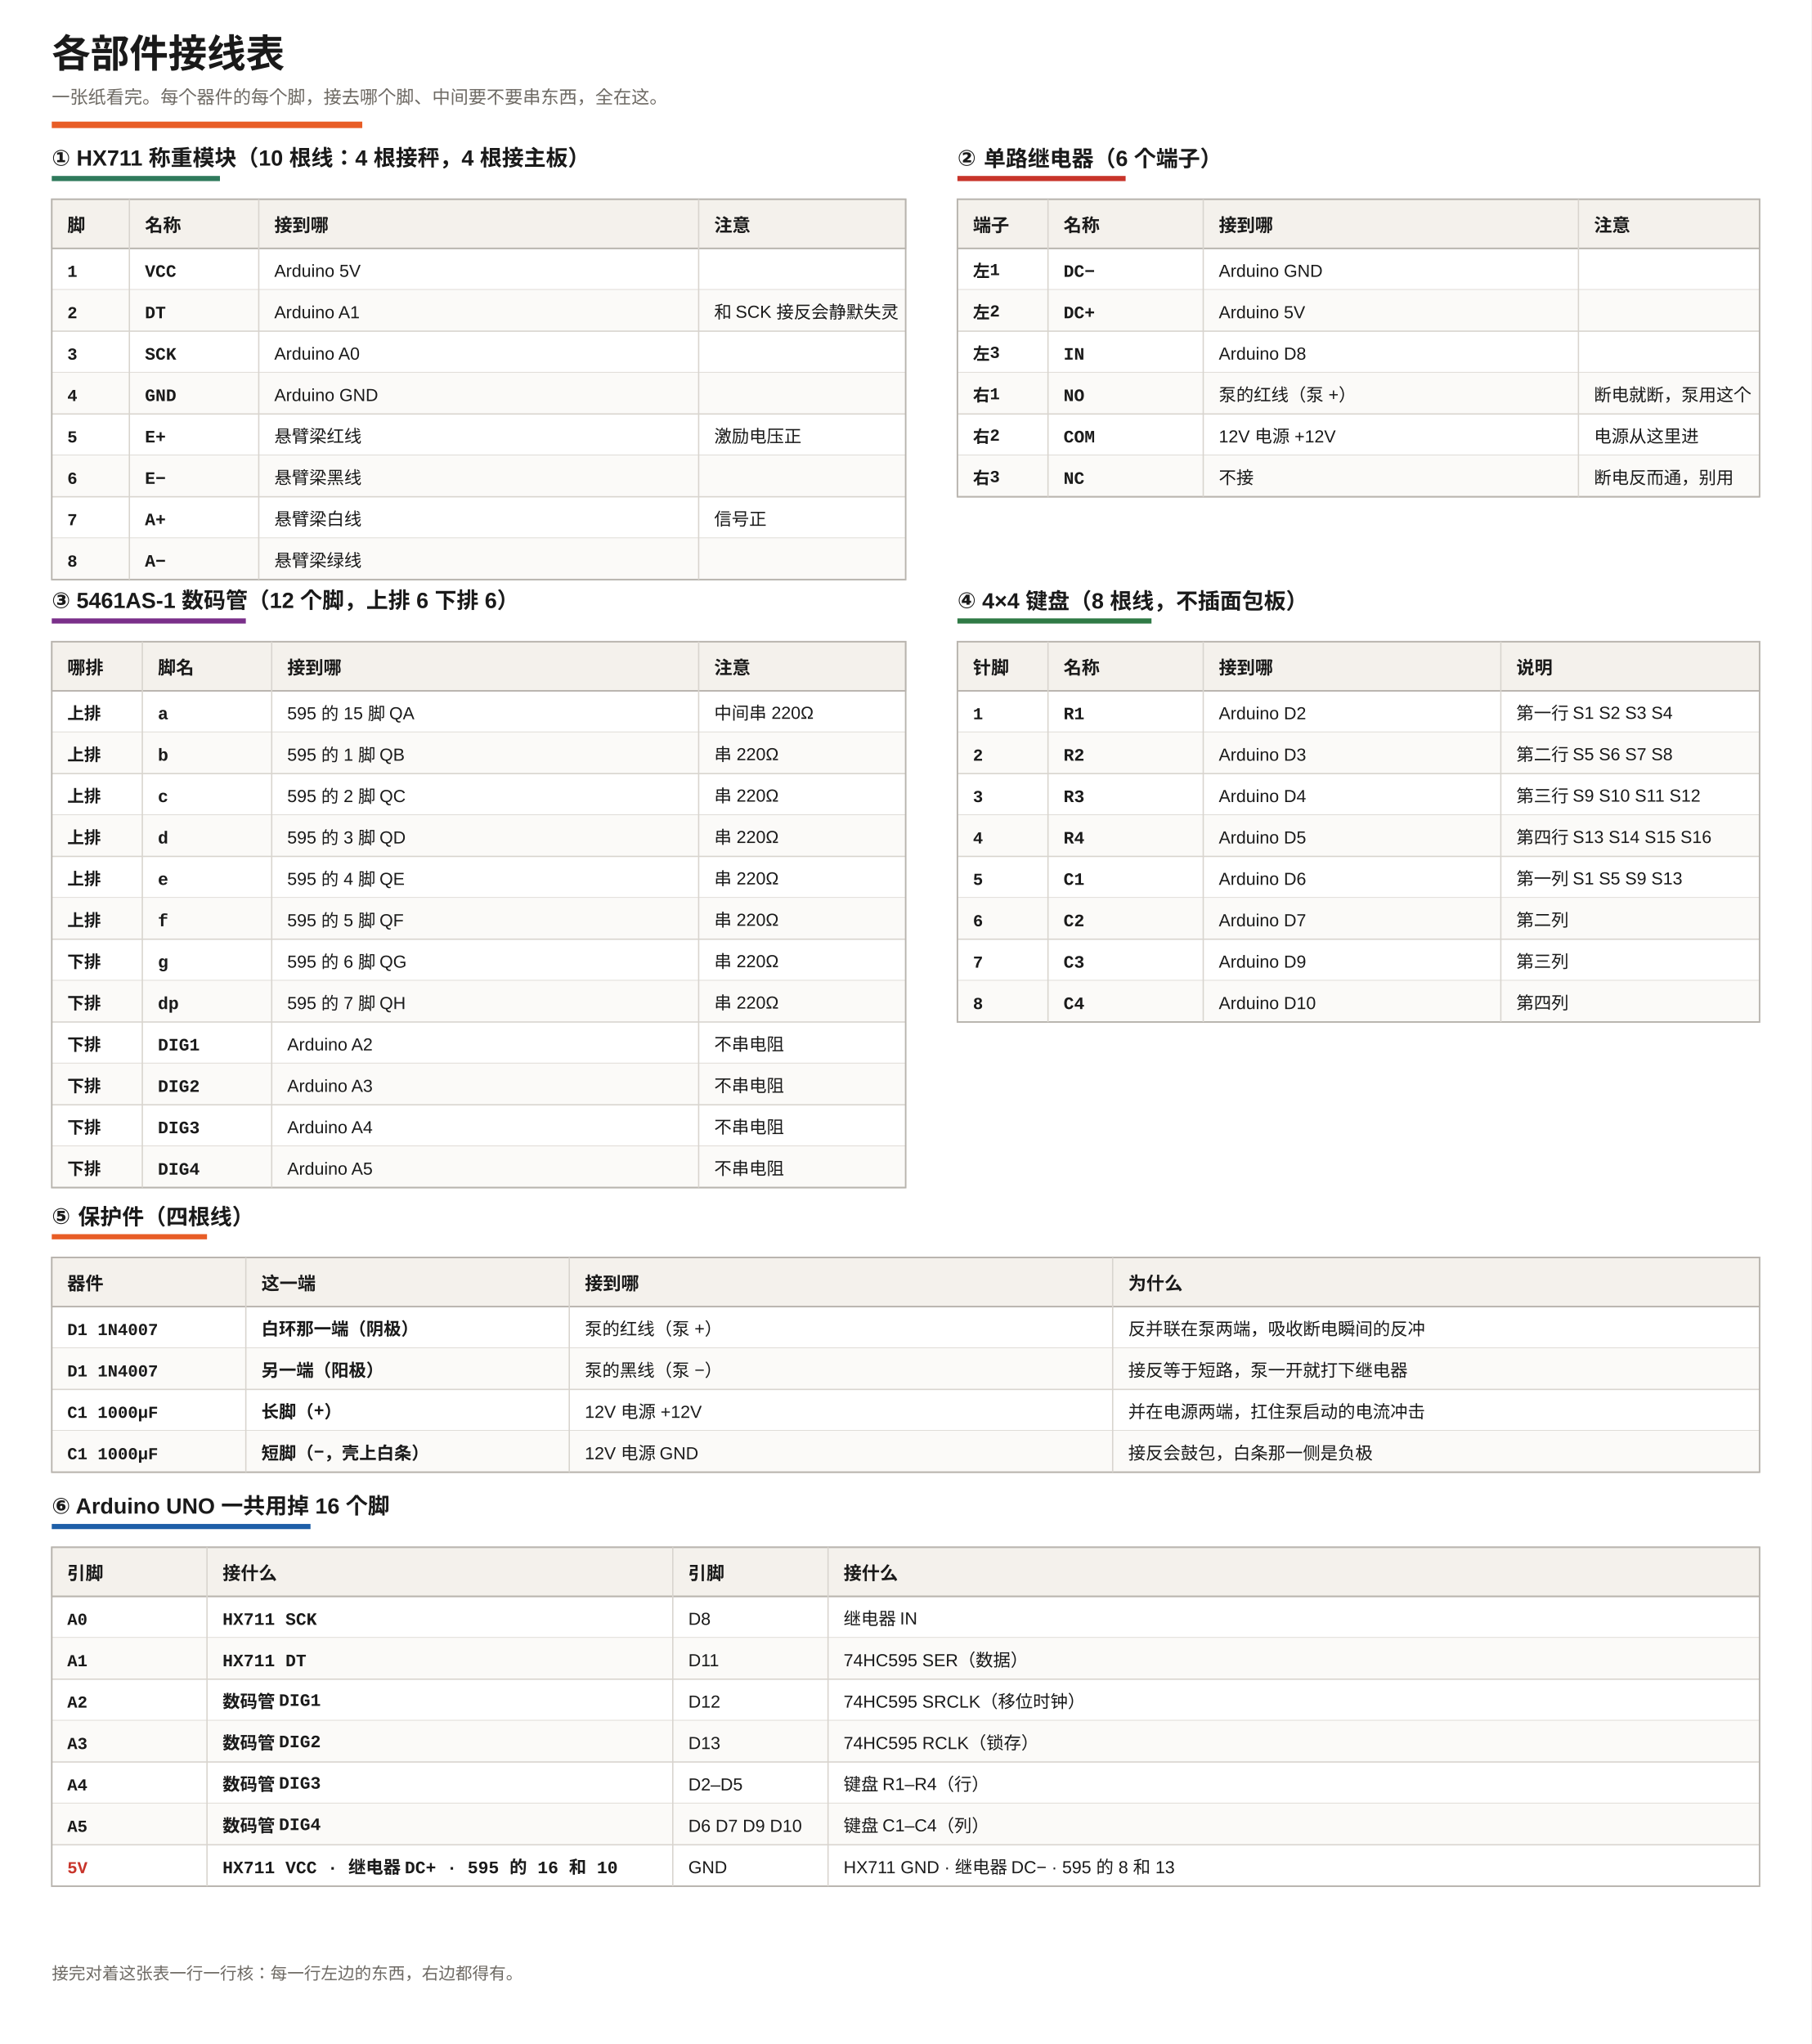
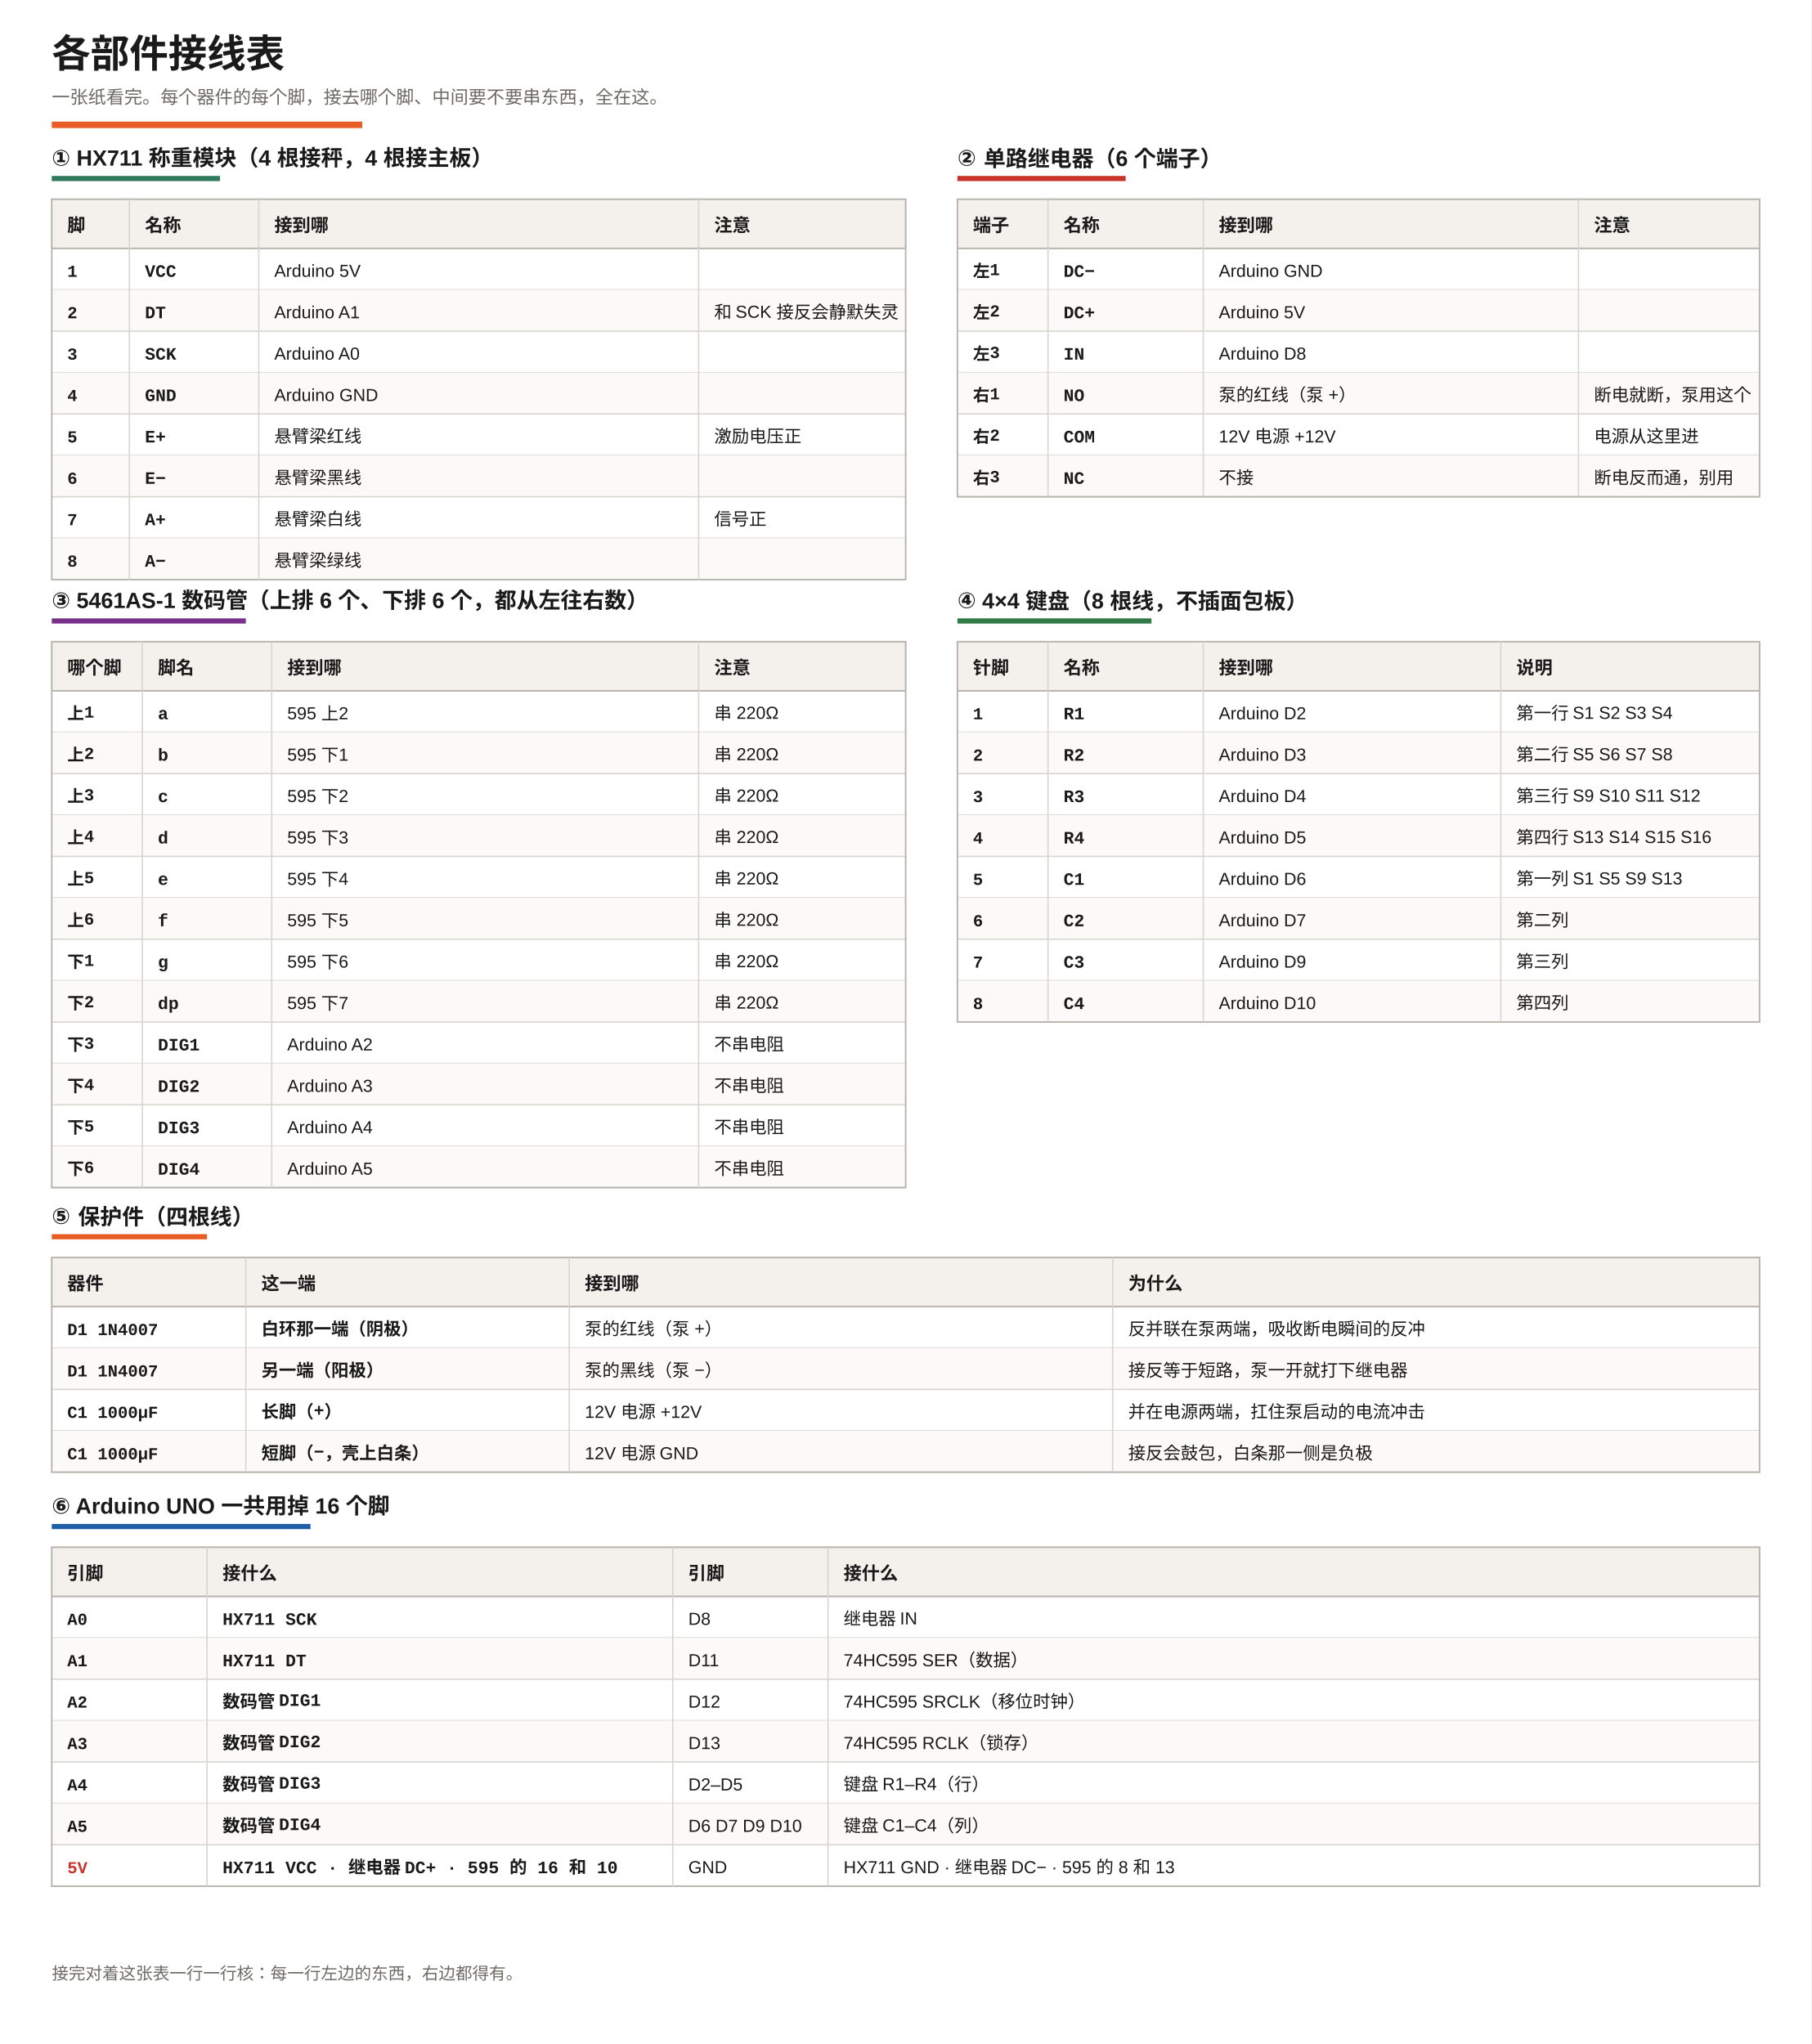
<svg xmlns="http://www.w3.org/2000/svg" width="1400" height="1580" viewBox="0 0 1400 1580">
  <rect width="1400" height="1580" fill="#ffffff" />
  <text x="40" y="52" fill="#1A1A1A" font-size="30" font-family="Segoe UI, Arial, sans-serif" text-anchor="start" font-weight="700">各部件接线表</text>
  <text x="40" y="80" fill="#6E6A64" font-size="14" font-family="Segoe UI, Arial, sans-serif" text-anchor="start">一张纸看完。每个器件的每个脚，接去哪个脚、中间要不要串东西，全在这。</text>
  <rect x="40" y="94" width="240" height="5" fill="#E85D26" />
-   <text x="40" y="128" fill="#1A1A1A" font-size="17" font-family="Segoe UI, Arial, sans-serif" text-anchor="start" font-weight="700">① HX711 称重模块（10 根线：4 根接秤，4 根接主板）</text>
+   <text x="40" y="128" fill="#1A1A1A" font-size="17" font-family="Segoe UI, Arial, sans-serif" text-anchor="start" font-weight="700">① HX711 称重模块（4 根接秤，4 根接主板）</text>
  <rect x="40" y="136" width="130" height="4" fill="#2F7A5C" />
  <rect x="40" y="154" width="660" height="38" fill="#F4F1EC" stroke="#D8D4CE" stroke-width="1" />
  <text x="52" y="179" fill="#1A1A1A" font-size="14" font-family="Segoe UI, Arial, sans-serif" text-anchor="start" font-weight="700">脚</text>
  <text x="112" y="179" fill="#1A1A1A" font-size="14" font-family="Segoe UI, Arial, sans-serif" text-anchor="start" font-weight="700">名称</text>
  <text x="212" y="179" fill="#1A1A1A" font-size="14" font-family="Segoe UI, Arial, sans-serif" text-anchor="start" font-weight="700">接到哪</text>
  <text x="552" y="179" fill="#1A1A1A" font-size="14" font-family="Segoe UI, Arial, sans-serif" text-anchor="start" font-weight="700">注意</text>
  <line x1="40" y1="192" x2="700" y2="192" stroke="#B8B4AE" stroke-width="1.2" />
  <text x="52" y="214" fill="#1A1A1A" font-size="13" font-family="Consolas, Courier New, monospace" text-anchor="start" font-weight="700">1</text>
  <text x="112" y="214" fill="#1A1A1A" font-size="13.5" font-family="Consolas, Courier New, monospace" text-anchor="start" font-weight="700">VCC</text>
  <text x="212" y="214" fill="#1A1A1A" font-size="13.5" font-family="Segoe UI, Arial, sans-serif" text-anchor="start">Arduino 5V</text>
  <text x="552" y="214" fill="#1A1A1A" font-size="13.5" font-family="Segoe UI, Arial, sans-serif" text-anchor="start" />
  <line x1="40" y1="224" x2="700" y2="224" stroke="#D8D4CE" stroke-width="1" />
  <rect x="40" y="224" width="660" height="32" fill="#FBFAF8" />
  <text x="52" y="246" fill="#1A1A1A" font-size="13" font-family="Consolas, Courier New, monospace" text-anchor="start" font-weight="700">2</text>
  <text x="112" y="246" fill="#1A1A1A" font-size="13.5" font-family="Consolas, Courier New, monospace" text-anchor="start" font-weight="700">DT</text>
  <text x="212" y="246" fill="#1A1A1A" font-size="13.5" font-family="Segoe UI, Arial, sans-serif" text-anchor="start">Arduino A1</text>
  <text x="552" y="246" fill="#1A1A1A" font-size="13.5" font-family="Segoe UI, Arial, sans-serif" text-anchor="start">和 SCK 接反会静默失灵</text>
  <line x1="40" y1="256" x2="700" y2="256" stroke="#D8D4CE" stroke-width="1" />
  <text x="52" y="278" fill="#1A1A1A" font-size="13" font-family="Consolas, Courier New, monospace" text-anchor="start" font-weight="700">3</text>
  <text x="112" y="278" fill="#1A1A1A" font-size="13.5" font-family="Consolas, Courier New, monospace" text-anchor="start" font-weight="700">SCK</text>
  <text x="212" y="278" fill="#1A1A1A" font-size="13.5" font-family="Segoe UI, Arial, sans-serif" text-anchor="start">Arduino A0</text>
  <text x="552" y="278" fill="#1A1A1A" font-size="13.5" font-family="Segoe UI, Arial, sans-serif" text-anchor="start" />
  <line x1="40" y1="288" x2="700" y2="288" stroke="#D8D4CE" stroke-width="1" />
  <rect x="40" y="288" width="660" height="32" fill="#FBFAF8" />
  <text x="52" y="310" fill="#1A1A1A" font-size="13" font-family="Consolas, Courier New, monospace" text-anchor="start" font-weight="700">4</text>
  <text x="112" y="310" fill="#1A1A1A" font-size="13.5" font-family="Consolas, Courier New, monospace" text-anchor="start" font-weight="700">GND</text>
  <text x="212" y="310" fill="#1A1A1A" font-size="13.5" font-family="Segoe UI, Arial, sans-serif" text-anchor="start">Arduino GND</text>
  <text x="552" y="310" fill="#1A1A1A" font-size="13.5" font-family="Segoe UI, Arial, sans-serif" text-anchor="start" />
  <line x1="40" y1="320" x2="700" y2="320" stroke="#D8D4CE" stroke-width="1" />
  <text x="52" y="342" fill="#1A1A1A" font-size="13" font-family="Consolas, Courier New, monospace" text-anchor="start" font-weight="700">5</text>
  <text x="112" y="342" fill="#1A1A1A" font-size="13.5" font-family="Consolas, Courier New, monospace" text-anchor="start" font-weight="700">E+</text>
  <text x="212" y="342" fill="#1A1A1A" font-size="13.5" font-family="Segoe UI, Arial, sans-serif" text-anchor="start">悬臂梁红线</text>
  <text x="552" y="342" fill="#1A1A1A" font-size="13.5" font-family="Segoe UI, Arial, sans-serif" text-anchor="start">激励电压正</text>
  <line x1="40" y1="352" x2="700" y2="352" stroke="#D8D4CE" stroke-width="1" />
  <rect x="40" y="352" width="660" height="32" fill="#FBFAF8" />
  <text x="52" y="374" fill="#1A1A1A" font-size="13" font-family="Consolas, Courier New, monospace" text-anchor="start" font-weight="700">6</text>
  <text x="112" y="374" fill="#1A1A1A" font-size="13.5" font-family="Consolas, Courier New, monospace" text-anchor="start" font-weight="700">E−</text>
  <text x="212" y="374" fill="#1A1A1A" font-size="13.5" font-family="Segoe UI, Arial, sans-serif" text-anchor="start">悬臂梁黑线</text>
  <text x="552" y="374" fill="#1A1A1A" font-size="13.5" font-family="Segoe UI, Arial, sans-serif" text-anchor="start" />
  <line x1="40" y1="384" x2="700" y2="384" stroke="#D8D4CE" stroke-width="1" />
  <text x="52" y="406" fill="#1A1A1A" font-size="13" font-family="Consolas, Courier New, monospace" text-anchor="start" font-weight="700">7</text>
  <text x="112" y="406" fill="#1A1A1A" font-size="13.5" font-family="Consolas, Courier New, monospace" text-anchor="start" font-weight="700">A+</text>
  <text x="212" y="406" fill="#1A1A1A" font-size="13.5" font-family="Segoe UI, Arial, sans-serif" text-anchor="start">悬臂梁白线</text>
  <text x="552" y="406" fill="#1A1A1A" font-size="13.5" font-family="Segoe UI, Arial, sans-serif" text-anchor="start">信号正</text>
  <line x1="40" y1="416" x2="700" y2="416" stroke="#D8D4CE" stroke-width="1" />
  <rect x="40" y="416" width="660" height="32" fill="#FBFAF8" />
  <text x="52" y="438" fill="#1A1A1A" font-size="13" font-family="Consolas, Courier New, monospace" text-anchor="start" font-weight="700">8</text>
  <text x="112" y="438" fill="#1A1A1A" font-size="13.5" font-family="Consolas, Courier New, monospace" text-anchor="start" font-weight="700">A−</text>
  <text x="212" y="438" fill="#1A1A1A" font-size="13.5" font-family="Segoe UI, Arial, sans-serif" text-anchor="start">悬臂梁绿线</text>
  <text x="552" y="438" fill="#1A1A1A" font-size="13.5" font-family="Segoe UI, Arial, sans-serif" text-anchor="start" />
  <line x1="40" y1="448" x2="700" y2="448" stroke="#D8D4CE" stroke-width="1" />
  <rect x="40" y="154" width="660" height="294" fill="none" stroke="#B8B4AE" stroke-width="1.2" />
  <line x1="100" y1="154" x2="100" y2="448" stroke="#D8D4CE" stroke-width="1" />
  <line x1="200" y1="154" x2="200" y2="448" stroke="#D8D4CE" stroke-width="1" />
  <line x1="540" y1="154" x2="540" y2="448" stroke="#D8D4CE" stroke-width="1" />
  <text x="740" y="128" fill="#1A1A1A" font-size="17" font-family="Segoe UI, Arial, sans-serif" text-anchor="start" font-weight="700">② 单路继电器（6 个端子）</text>
  <rect x="740" y="136" width="130" height="4" fill="#C8342A" />
  <rect x="740" y="154" width="620" height="38" fill="#F4F1EC" stroke="#D8D4CE" stroke-width="1" />
  <text x="752" y="179" fill="#1A1A1A" font-size="14" font-family="Segoe UI, Arial, sans-serif" text-anchor="start" font-weight="700">端子</text>
  <text x="822" y="179" fill="#1A1A1A" font-size="14" font-family="Segoe UI, Arial, sans-serif" text-anchor="start" font-weight="700">名称</text>
  <text x="942" y="179" fill="#1A1A1A" font-size="14" font-family="Segoe UI, Arial, sans-serif" text-anchor="start" font-weight="700">接到哪</text>
  <text x="1232" y="179" fill="#1A1A1A" font-size="14" font-family="Segoe UI, Arial, sans-serif" text-anchor="start" font-weight="700">注意</text>
  <line x1="740" y1="192" x2="1360" y2="192" stroke="#B8B4AE" stroke-width="1.2" />
  <text x="752" y="214" fill="#1A1A1A" font-size="13" font-family="Consolas, Courier New, monospace" text-anchor="start" font-weight="700">左1</text>
  <text x="822" y="214" fill="#1A1A1A" font-size="13.5" font-family="Consolas, Courier New, monospace" text-anchor="start" font-weight="700">DC−</text>
  <text x="942" y="214" fill="#1A1A1A" font-size="13.5" font-family="Segoe UI, Arial, sans-serif" text-anchor="start">Arduino GND</text>
  <text x="1232" y="214" fill="#1A1A1A" font-size="13.5" font-family="Segoe UI, Arial, sans-serif" text-anchor="start" />
  <line x1="740" y1="224" x2="1360" y2="224" stroke="#D8D4CE" stroke-width="1" />
  <rect x="740" y="224" width="620" height="32" fill="#FBFAF8" />
  <text x="752" y="246" fill="#1A1A1A" font-size="13" font-family="Consolas, Courier New, monospace" text-anchor="start" font-weight="700">左2</text>
  <text x="822" y="246" fill="#1A1A1A" font-size="13.5" font-family="Consolas, Courier New, monospace" text-anchor="start" font-weight="700">DC+</text>
  <text x="942" y="246" fill="#1A1A1A" font-size="13.5" font-family="Segoe UI, Arial, sans-serif" text-anchor="start">Arduino 5V</text>
  <text x="1232" y="246" fill="#1A1A1A" font-size="13.5" font-family="Segoe UI, Arial, sans-serif" text-anchor="start" />
  <line x1="740" y1="256" x2="1360" y2="256" stroke="#D8D4CE" stroke-width="1" />
  <text x="752" y="278" fill="#1A1A1A" font-size="13" font-family="Consolas, Courier New, monospace" text-anchor="start" font-weight="700">左3</text>
  <text x="822" y="278" fill="#1A1A1A" font-size="13.5" font-family="Consolas, Courier New, monospace" text-anchor="start" font-weight="700">IN</text>
  <text x="942" y="278" fill="#1A1A1A" font-size="13.5" font-family="Segoe UI, Arial, sans-serif" text-anchor="start">Arduino D8</text>
  <text x="1232" y="278" fill="#1A1A1A" font-size="13.5" font-family="Segoe UI, Arial, sans-serif" text-anchor="start" />
  <line x1="740" y1="288" x2="1360" y2="288" stroke="#D8D4CE" stroke-width="1" />
  <rect x="740" y="288" width="620" height="32" fill="#FBFAF8" />
  <text x="752" y="310" fill="#1A1A1A" font-size="13" font-family="Consolas, Courier New, monospace" text-anchor="start" font-weight="700">右1</text>
  <text x="822" y="310" fill="#1A1A1A" font-size="13.5" font-family="Consolas, Courier New, monospace" text-anchor="start" font-weight="700">NO</text>
  <text x="942" y="310" fill="#1A1A1A" font-size="13.5" font-family="Segoe UI, Arial, sans-serif" text-anchor="start">泵的红线（泵 +）</text>
  <text x="1232" y="310" fill="#1A1A1A" font-size="13.5" font-family="Segoe UI, Arial, sans-serif" text-anchor="start">断电就断，泵用这个</text>
  <line x1="740" y1="320" x2="1360" y2="320" stroke="#D8D4CE" stroke-width="1" />
  <text x="752" y="342" fill="#1A1A1A" font-size="13" font-family="Consolas, Courier New, monospace" text-anchor="start" font-weight="700">右2</text>
  <text x="822" y="342" fill="#1A1A1A" font-size="13.5" font-family="Consolas, Courier New, monospace" text-anchor="start" font-weight="700">COM</text>
  <text x="942" y="342" fill="#1A1A1A" font-size="13.5" font-family="Segoe UI, Arial, sans-serif" text-anchor="start">12V 电源 +12V</text>
  <text x="1232" y="342" fill="#1A1A1A" font-size="13.5" font-family="Segoe UI, Arial, sans-serif" text-anchor="start">电源从这里进</text>
  <line x1="740" y1="352" x2="1360" y2="352" stroke="#D8D4CE" stroke-width="1" />
  <rect x="740" y="352" width="620" height="32" fill="#FBFAF8" />
  <text x="752" y="374" fill="#1A1A1A" font-size="13" font-family="Consolas, Courier New, monospace" text-anchor="start" font-weight="700">右3</text>
  <text x="822" y="374" fill="#1A1A1A" font-size="13.5" font-family="Consolas, Courier New, monospace" text-anchor="start" font-weight="700">NC</text>
  <text x="942" y="374" fill="#1A1A1A" font-size="13.5" font-family="Segoe UI, Arial, sans-serif" text-anchor="start">不接</text>
  <text x="1232" y="374" fill="#1A1A1A" font-size="13.5" font-family="Segoe UI, Arial, sans-serif" text-anchor="start">断电反而通，别用</text>
  <line x1="740" y1="384" x2="1360" y2="384" stroke="#D8D4CE" stroke-width="1" />
  <rect x="740" y="154" width="620" height="230" fill="none" stroke="#B8B4AE" stroke-width="1.2" />
  <line x1="810" y1="154" x2="810" y2="384" stroke="#D8D4CE" stroke-width="1" />
  <line x1="930" y1="154" x2="930" y2="384" stroke="#D8D4CE" stroke-width="1" />
  <line x1="1220" y1="154" x2="1220" y2="384" stroke="#D8D4CE" stroke-width="1" />
-   <text x="40" y="470" fill="#1A1A1A" font-size="17" font-family="Segoe UI, Arial, sans-serif" text-anchor="start" font-weight="700">③ 5461AS-1 数码管（12 个脚，上排 6 下排 6）</text>
+   <text x="40" y="470" fill="#1A1A1A" font-size="17" font-family="Segoe UI, Arial, sans-serif" text-anchor="start" font-weight="700">③ 5461AS-1 数码管（上排 6 个、下排 6 个，都从左往右数）</text>
  <rect x="40" y="478" width="150" height="4" fill="#7A2F8A" />
  <rect x="40" y="496" width="660" height="38" fill="#F4F1EC" stroke="#D8D4CE" stroke-width="1" />
-   <text x="52" y="521" fill="#1A1A1A" font-size="14" font-family="Segoe UI, Arial, sans-serif" text-anchor="start" font-weight="700">哪排</text>
+   <text x="52" y="521" fill="#1A1A1A" font-size="14" font-family="Segoe UI, Arial, sans-serif" text-anchor="start" font-weight="700">哪个脚</text>
  <text x="122" y="521" fill="#1A1A1A" font-size="14" font-family="Segoe UI, Arial, sans-serif" text-anchor="start" font-weight="700">脚名</text>
  <text x="222" y="521" fill="#1A1A1A" font-size="14" font-family="Segoe UI, Arial, sans-serif" text-anchor="start" font-weight="700">接到哪</text>
  <text x="552" y="521" fill="#1A1A1A" font-size="14" font-family="Segoe UI, Arial, sans-serif" text-anchor="start" font-weight="700">注意</text>
  <line x1="40" y1="534" x2="700" y2="534" stroke="#B8B4AE" stroke-width="1.2" />
-   <text x="52" y="556" fill="#1A1A1A" font-size="13" font-family="Consolas, Courier New, monospace" text-anchor="start" font-weight="700">上排</text>
+   <text x="52" y="556" fill="#1A1A1A" font-size="13" font-family="Consolas, Courier New, monospace" text-anchor="start" font-weight="700">上1</text>
  <text x="122" y="556" fill="#1A1A1A" font-size="13.5" font-family="Consolas, Courier New, monospace" text-anchor="start" font-weight="700">a</text>
-   <text x="222" y="556" fill="#1A1A1A" font-size="13.5" font-family="Segoe UI, Arial, sans-serif" text-anchor="start">595 的 15 脚 QA</text>
-   <text x="552" y="556" fill="#1A1A1A" font-size="13.5" font-family="Segoe UI, Arial, sans-serif" text-anchor="start">中间串 220Ω</text>
+   <text x="222" y="556" fill="#1A1A1A" font-size="13.5" font-family="Segoe UI, Arial, sans-serif" text-anchor="start">595 上2</text>
+   <text x="552" y="556" fill="#1A1A1A" font-size="13.5" font-family="Segoe UI, Arial, sans-serif" text-anchor="start">串 220Ω</text>
  <line x1="40" y1="566" x2="700" y2="566" stroke="#D8D4CE" stroke-width="1" />
  <rect x="40" y="566" width="660" height="32" fill="#FBFAF8" />
-   <text x="52" y="588" fill="#1A1A1A" font-size="13" font-family="Consolas, Courier New, monospace" text-anchor="start" font-weight="700">上排</text>
+   <text x="52" y="588" fill="#1A1A1A" font-size="13" font-family="Consolas, Courier New, monospace" text-anchor="start" font-weight="700">上2</text>
  <text x="122" y="588" fill="#1A1A1A" font-size="13.5" font-family="Consolas, Courier New, monospace" text-anchor="start" font-weight="700">b</text>
-   <text x="222" y="588" fill="#1A1A1A" font-size="13.5" font-family="Segoe UI, Arial, sans-serif" text-anchor="start">595 的 1 脚 QB</text>
+   <text x="222" y="588" fill="#1A1A1A" font-size="13.5" font-family="Segoe UI, Arial, sans-serif" text-anchor="start">595 下1</text>
  <text x="552" y="588" fill="#1A1A1A" font-size="13.5" font-family="Segoe UI, Arial, sans-serif" text-anchor="start">串 220Ω</text>
  <line x1="40" y1="598" x2="700" y2="598" stroke="#D8D4CE" stroke-width="1" />
-   <text x="52" y="620" fill="#1A1A1A" font-size="13" font-family="Consolas, Courier New, monospace" text-anchor="start" font-weight="700">上排</text>
+   <text x="52" y="620" fill="#1A1A1A" font-size="13" font-family="Consolas, Courier New, monospace" text-anchor="start" font-weight="700">上3</text>
  <text x="122" y="620" fill="#1A1A1A" font-size="13.5" font-family="Consolas, Courier New, monospace" text-anchor="start" font-weight="700">c</text>
-   <text x="222" y="620" fill="#1A1A1A" font-size="13.5" font-family="Segoe UI, Arial, sans-serif" text-anchor="start">595 的 2 脚 QC</text>
+   <text x="222" y="620" fill="#1A1A1A" font-size="13.5" font-family="Segoe UI, Arial, sans-serif" text-anchor="start">595 下2</text>
  <text x="552" y="620" fill="#1A1A1A" font-size="13.5" font-family="Segoe UI, Arial, sans-serif" text-anchor="start">串 220Ω</text>
  <line x1="40" y1="630" x2="700" y2="630" stroke="#D8D4CE" stroke-width="1" />
  <rect x="40" y="630" width="660" height="32" fill="#FBFAF8" />
-   <text x="52" y="652" fill="#1A1A1A" font-size="13" font-family="Consolas, Courier New, monospace" text-anchor="start" font-weight="700">上排</text>
+   <text x="52" y="652" fill="#1A1A1A" font-size="13" font-family="Consolas, Courier New, monospace" text-anchor="start" font-weight="700">上4</text>
  <text x="122" y="652" fill="#1A1A1A" font-size="13.5" font-family="Consolas, Courier New, monospace" text-anchor="start" font-weight="700">d</text>
-   <text x="222" y="652" fill="#1A1A1A" font-size="13.5" font-family="Segoe UI, Arial, sans-serif" text-anchor="start">595 的 3 脚 QD</text>
+   <text x="222" y="652" fill="#1A1A1A" font-size="13.5" font-family="Segoe UI, Arial, sans-serif" text-anchor="start">595 下3</text>
  <text x="552" y="652" fill="#1A1A1A" font-size="13.5" font-family="Segoe UI, Arial, sans-serif" text-anchor="start">串 220Ω</text>
  <line x1="40" y1="662" x2="700" y2="662" stroke="#D8D4CE" stroke-width="1" />
-   <text x="52" y="684" fill="#1A1A1A" font-size="13" font-family="Consolas, Courier New, monospace" text-anchor="start" font-weight="700">上排</text>
+   <text x="52" y="684" fill="#1A1A1A" font-size="13" font-family="Consolas, Courier New, monospace" text-anchor="start" font-weight="700">上5</text>
  <text x="122" y="684" fill="#1A1A1A" font-size="13.5" font-family="Consolas, Courier New, monospace" text-anchor="start" font-weight="700">e</text>
-   <text x="222" y="684" fill="#1A1A1A" font-size="13.5" font-family="Segoe UI, Arial, sans-serif" text-anchor="start">595 的 4 脚 QE</text>
+   <text x="222" y="684" fill="#1A1A1A" font-size="13.5" font-family="Segoe UI, Arial, sans-serif" text-anchor="start">595 下4</text>
  <text x="552" y="684" fill="#1A1A1A" font-size="13.5" font-family="Segoe UI, Arial, sans-serif" text-anchor="start">串 220Ω</text>
  <line x1="40" y1="694" x2="700" y2="694" stroke="#D8D4CE" stroke-width="1" />
  <rect x="40" y="694" width="660" height="32" fill="#FBFAF8" />
-   <text x="52" y="716" fill="#1A1A1A" font-size="13" font-family="Consolas, Courier New, monospace" text-anchor="start" font-weight="700">上排</text>
+   <text x="52" y="716" fill="#1A1A1A" font-size="13" font-family="Consolas, Courier New, monospace" text-anchor="start" font-weight="700">上6</text>
  <text x="122" y="716" fill="#1A1A1A" font-size="13.5" font-family="Consolas, Courier New, monospace" text-anchor="start" font-weight="700">f</text>
-   <text x="222" y="716" fill="#1A1A1A" font-size="13.5" font-family="Segoe UI, Arial, sans-serif" text-anchor="start">595 的 5 脚 QF</text>
+   <text x="222" y="716" fill="#1A1A1A" font-size="13.5" font-family="Segoe UI, Arial, sans-serif" text-anchor="start">595 下5</text>
  <text x="552" y="716" fill="#1A1A1A" font-size="13.5" font-family="Segoe UI, Arial, sans-serif" text-anchor="start">串 220Ω</text>
  <line x1="40" y1="726" x2="700" y2="726" stroke="#D8D4CE" stroke-width="1" />
-   <text x="52" y="748" fill="#1A1A1A" font-size="13" font-family="Consolas, Courier New, monospace" text-anchor="start" font-weight="700">下排</text>
+   <text x="52" y="748" fill="#1A1A1A" font-size="13" font-family="Consolas, Courier New, monospace" text-anchor="start" font-weight="700">下1</text>
  <text x="122" y="748" fill="#1A1A1A" font-size="13.5" font-family="Consolas, Courier New, monospace" text-anchor="start" font-weight="700">g</text>
-   <text x="222" y="748" fill="#1A1A1A" font-size="13.5" font-family="Segoe UI, Arial, sans-serif" text-anchor="start">595 的 6 脚 QG</text>
+   <text x="222" y="748" fill="#1A1A1A" font-size="13.5" font-family="Segoe UI, Arial, sans-serif" text-anchor="start">595 下6</text>
  <text x="552" y="748" fill="#1A1A1A" font-size="13.5" font-family="Segoe UI, Arial, sans-serif" text-anchor="start">串 220Ω</text>
  <line x1="40" y1="758" x2="700" y2="758" stroke="#D8D4CE" stroke-width="1" />
  <rect x="40" y="758" width="660" height="32" fill="#FBFAF8" />
-   <text x="52" y="780" fill="#1A1A1A" font-size="13" font-family="Consolas, Courier New, monospace" text-anchor="start" font-weight="700">下排</text>
+   <text x="52" y="780" fill="#1A1A1A" font-size="13" font-family="Consolas, Courier New, monospace" text-anchor="start" font-weight="700">下2</text>
  <text x="122" y="780" fill="#1A1A1A" font-size="13.5" font-family="Consolas, Courier New, monospace" text-anchor="start" font-weight="700">dp</text>
-   <text x="222" y="780" fill="#1A1A1A" font-size="13.5" font-family="Segoe UI, Arial, sans-serif" text-anchor="start">595 的 7 脚 QH</text>
+   <text x="222" y="780" fill="#1A1A1A" font-size="13.5" font-family="Segoe UI, Arial, sans-serif" text-anchor="start">595 下7</text>
  <text x="552" y="780" fill="#1A1A1A" font-size="13.5" font-family="Segoe UI, Arial, sans-serif" text-anchor="start">串 220Ω</text>
  <line x1="40" y1="790" x2="700" y2="790" stroke="#D8D4CE" stroke-width="1" />
-   <text x="52" y="812" fill="#1A1A1A" font-size="13" font-family="Consolas, Courier New, monospace" text-anchor="start" font-weight="700">下排</text>
+   <text x="52" y="812" fill="#1A1A1A" font-size="13" font-family="Consolas, Courier New, monospace" text-anchor="start" font-weight="700">下3</text>
  <text x="122" y="812" fill="#1A1A1A" font-size="13.5" font-family="Consolas, Courier New, monospace" text-anchor="start" font-weight="700">DIG1</text>
  <text x="222" y="812" fill="#1A1A1A" font-size="13.5" font-family="Segoe UI, Arial, sans-serif" text-anchor="start">Arduino A2</text>
  <text x="552" y="812" fill="#1A1A1A" font-size="13.5" font-family="Segoe UI, Arial, sans-serif" text-anchor="start">不串电阻</text>
  <line x1="40" y1="822" x2="700" y2="822" stroke="#D8D4CE" stroke-width="1" />
  <rect x="40" y="822" width="660" height="32" fill="#FBFAF8" />
-   <text x="52" y="844" fill="#1A1A1A" font-size="13" font-family="Consolas, Courier New, monospace" text-anchor="start" font-weight="700">下排</text>
+   <text x="52" y="844" fill="#1A1A1A" font-size="13" font-family="Consolas, Courier New, monospace" text-anchor="start" font-weight="700">下4</text>
  <text x="122" y="844" fill="#1A1A1A" font-size="13.5" font-family="Consolas, Courier New, monospace" text-anchor="start" font-weight="700">DIG2</text>
  <text x="222" y="844" fill="#1A1A1A" font-size="13.5" font-family="Segoe UI, Arial, sans-serif" text-anchor="start">Arduino A3</text>
  <text x="552" y="844" fill="#1A1A1A" font-size="13.5" font-family="Segoe UI, Arial, sans-serif" text-anchor="start">不串电阻</text>
  <line x1="40" y1="854" x2="700" y2="854" stroke="#D8D4CE" stroke-width="1" />
-   <text x="52" y="876" fill="#1A1A1A" font-size="13" font-family="Consolas, Courier New, monospace" text-anchor="start" font-weight="700">下排</text>
+   <text x="52" y="876" fill="#1A1A1A" font-size="13" font-family="Consolas, Courier New, monospace" text-anchor="start" font-weight="700">下5</text>
  <text x="122" y="876" fill="#1A1A1A" font-size="13.5" font-family="Consolas, Courier New, monospace" text-anchor="start" font-weight="700">DIG3</text>
  <text x="222" y="876" fill="#1A1A1A" font-size="13.5" font-family="Segoe UI, Arial, sans-serif" text-anchor="start">Arduino A4</text>
  <text x="552" y="876" fill="#1A1A1A" font-size="13.5" font-family="Segoe UI, Arial, sans-serif" text-anchor="start">不串电阻</text>
  <line x1="40" y1="886" x2="700" y2="886" stroke="#D8D4CE" stroke-width="1" />
  <rect x="40" y="886" width="660" height="32" fill="#FBFAF8" />
-   <text x="52" y="908" fill="#1A1A1A" font-size="13" font-family="Consolas, Courier New, monospace" text-anchor="start" font-weight="700">下排</text>
+   <text x="52" y="908" fill="#1A1A1A" font-size="13" font-family="Consolas, Courier New, monospace" text-anchor="start" font-weight="700">下6</text>
  <text x="122" y="908" fill="#1A1A1A" font-size="13.5" font-family="Consolas, Courier New, monospace" text-anchor="start" font-weight="700">DIG4</text>
  <text x="222" y="908" fill="#1A1A1A" font-size="13.5" font-family="Segoe UI, Arial, sans-serif" text-anchor="start">Arduino A5</text>
  <text x="552" y="908" fill="#1A1A1A" font-size="13.5" font-family="Segoe UI, Arial, sans-serif" text-anchor="start">不串电阻</text>
  <line x1="40" y1="918" x2="700" y2="918" stroke="#D8D4CE" stroke-width="1" />
  <rect x="40" y="496" width="660" height="422" fill="none" stroke="#B8B4AE" stroke-width="1.2" />
  <line x1="110" y1="496" x2="110" y2="918" stroke="#D8D4CE" stroke-width="1" />
  <line x1="210" y1="496" x2="210" y2="918" stroke="#D8D4CE" stroke-width="1" />
  <line x1="540" y1="496" x2="540" y2="918" stroke="#D8D4CE" stroke-width="1" />
  <text x="740" y="470" fill="#1A1A1A" font-size="17" font-family="Segoe UI, Arial, sans-serif" text-anchor="start" font-weight="700">④ 4×4 键盘（8 根线，不插面包板）</text>
  <rect x="740" y="478" width="150" height="4" fill="#2F7A45" />
  <rect x="740" y="496" width="620" height="38" fill="#F4F1EC" stroke="#D8D4CE" stroke-width="1" />
  <text x="752" y="521" fill="#1A1A1A" font-size="14" font-family="Segoe UI, Arial, sans-serif" text-anchor="start" font-weight="700">针脚</text>
  <text x="822" y="521" fill="#1A1A1A" font-size="14" font-family="Segoe UI, Arial, sans-serif" text-anchor="start" font-weight="700">名称</text>
  <text x="942" y="521" fill="#1A1A1A" font-size="14" font-family="Segoe UI, Arial, sans-serif" text-anchor="start" font-weight="700">接到哪</text>
  <text x="1172" y="521" fill="#1A1A1A" font-size="14" font-family="Segoe UI, Arial, sans-serif" text-anchor="start" font-weight="700">说明</text>
  <line x1="740" y1="534" x2="1360" y2="534" stroke="#B8B4AE" stroke-width="1.2" />
  <text x="752" y="556" fill="#1A1A1A" font-size="13" font-family="Consolas, Courier New, monospace" text-anchor="start" font-weight="700">1</text>
  <text x="822" y="556" fill="#1A1A1A" font-size="13.5" font-family="Consolas, Courier New, monospace" text-anchor="start" font-weight="700">R1</text>
  <text x="942" y="556" fill="#1A1A1A" font-size="13.5" font-family="Segoe UI, Arial, sans-serif" text-anchor="start">Arduino D2</text>
  <text x="1172" y="556" fill="#1A1A1A" font-size="13.5" font-family="Segoe UI, Arial, sans-serif" text-anchor="start">第一行 S1 S2 S3 S4</text>
  <line x1="740" y1="566" x2="1360" y2="566" stroke="#D8D4CE" stroke-width="1" />
  <rect x="740" y="566" width="620" height="32" fill="#FBFAF8" />
  <text x="752" y="588" fill="#1A1A1A" font-size="13" font-family="Consolas, Courier New, monospace" text-anchor="start" font-weight="700">2</text>
  <text x="822" y="588" fill="#1A1A1A" font-size="13.5" font-family="Consolas, Courier New, monospace" text-anchor="start" font-weight="700">R2</text>
  <text x="942" y="588" fill="#1A1A1A" font-size="13.5" font-family="Segoe UI, Arial, sans-serif" text-anchor="start">Arduino D3</text>
  <text x="1172" y="588" fill="#1A1A1A" font-size="13.5" font-family="Segoe UI, Arial, sans-serif" text-anchor="start">第二行 S5 S6 S7 S8</text>
  <line x1="740" y1="598" x2="1360" y2="598" stroke="#D8D4CE" stroke-width="1" />
  <text x="752" y="620" fill="#1A1A1A" font-size="13" font-family="Consolas, Courier New, monospace" text-anchor="start" font-weight="700">3</text>
  <text x="822" y="620" fill="#1A1A1A" font-size="13.5" font-family="Consolas, Courier New, monospace" text-anchor="start" font-weight="700">R3</text>
  <text x="942" y="620" fill="#1A1A1A" font-size="13.5" font-family="Segoe UI, Arial, sans-serif" text-anchor="start">Arduino D4</text>
  <text x="1172" y="620" fill="#1A1A1A" font-size="13.5" font-family="Segoe UI, Arial, sans-serif" text-anchor="start">第三行 S9 S10 S11 S12</text>
  <line x1="740" y1="630" x2="1360" y2="630" stroke="#D8D4CE" stroke-width="1" />
  <rect x="740" y="630" width="620" height="32" fill="#FBFAF8" />
  <text x="752" y="652" fill="#1A1A1A" font-size="13" font-family="Consolas, Courier New, monospace" text-anchor="start" font-weight="700">4</text>
  <text x="822" y="652" fill="#1A1A1A" font-size="13.5" font-family="Consolas, Courier New, monospace" text-anchor="start" font-weight="700">R4</text>
  <text x="942" y="652" fill="#1A1A1A" font-size="13.5" font-family="Segoe UI, Arial, sans-serif" text-anchor="start">Arduino D5</text>
  <text x="1172" y="652" fill="#1A1A1A" font-size="13.5" font-family="Segoe UI, Arial, sans-serif" text-anchor="start">第四行 S13 S14 S15 S16</text>
  <line x1="740" y1="662" x2="1360" y2="662" stroke="#D8D4CE" stroke-width="1" />
  <text x="752" y="684" fill="#1A1A1A" font-size="13" font-family="Consolas, Courier New, monospace" text-anchor="start" font-weight="700">5</text>
  <text x="822" y="684" fill="#1A1A1A" font-size="13.5" font-family="Consolas, Courier New, monospace" text-anchor="start" font-weight="700">C1</text>
  <text x="942" y="684" fill="#1A1A1A" font-size="13.5" font-family="Segoe UI, Arial, sans-serif" text-anchor="start">Arduino D6</text>
  <text x="1172" y="684" fill="#1A1A1A" font-size="13.5" font-family="Segoe UI, Arial, sans-serif" text-anchor="start">第一列 S1 S5 S9 S13</text>
  <line x1="740" y1="694" x2="1360" y2="694" stroke="#D8D4CE" stroke-width="1" />
  <rect x="740" y="694" width="620" height="32" fill="#FBFAF8" />
  <text x="752" y="716" fill="#1A1A1A" font-size="13" font-family="Consolas, Courier New, monospace" text-anchor="start" font-weight="700">6</text>
  <text x="822" y="716" fill="#1A1A1A" font-size="13.5" font-family="Consolas, Courier New, monospace" text-anchor="start" font-weight="700">C2</text>
  <text x="942" y="716" fill="#1A1A1A" font-size="13.5" font-family="Segoe UI, Arial, sans-serif" text-anchor="start">Arduino D7</text>
  <text x="1172" y="716" fill="#1A1A1A" font-size="13.5" font-family="Segoe UI, Arial, sans-serif" text-anchor="start">第二列</text>
  <line x1="740" y1="726" x2="1360" y2="726" stroke="#D8D4CE" stroke-width="1" />
  <text x="752" y="748" fill="#1A1A1A" font-size="13" font-family="Consolas, Courier New, monospace" text-anchor="start" font-weight="700">7</text>
  <text x="822" y="748" fill="#1A1A1A" font-size="13.5" font-family="Consolas, Courier New, monospace" text-anchor="start" font-weight="700">C3</text>
  <text x="942" y="748" fill="#1A1A1A" font-size="13.5" font-family="Segoe UI, Arial, sans-serif" text-anchor="start">Arduino D9</text>
  <text x="1172" y="748" fill="#1A1A1A" font-size="13.5" font-family="Segoe UI, Arial, sans-serif" text-anchor="start">第三列</text>
  <line x1="740" y1="758" x2="1360" y2="758" stroke="#D8D4CE" stroke-width="1" />
  <rect x="740" y="758" width="620" height="32" fill="#FBFAF8" />
  <text x="752" y="780" fill="#1A1A1A" font-size="13" font-family="Consolas, Courier New, monospace" text-anchor="start" font-weight="700">8</text>
  <text x="822" y="780" fill="#1A1A1A" font-size="13.5" font-family="Consolas, Courier New, monospace" text-anchor="start" font-weight="700">C4</text>
  <text x="942" y="780" fill="#1A1A1A" font-size="13.5" font-family="Segoe UI, Arial, sans-serif" text-anchor="start">Arduino D10</text>
  <text x="1172" y="780" fill="#1A1A1A" font-size="13.5" font-family="Segoe UI, Arial, sans-serif" text-anchor="start">第四列</text>
  <line x1="740" y1="790" x2="1360" y2="790" stroke="#D8D4CE" stroke-width="1" />
  <rect x="740" y="496" width="620" height="294" fill="none" stroke="#B8B4AE" stroke-width="1.2" />
  <line x1="810" y1="496" x2="810" y2="790" stroke="#D8D4CE" stroke-width="1" />
  <line x1="930" y1="496" x2="930" y2="790" stroke="#D8D4CE" stroke-width="1" />
  <line x1="1160" y1="496" x2="1160" y2="790" stroke="#D8D4CE" stroke-width="1" />
  <text x="40" y="946" fill="#1A1A1A" font-size="17" font-family="Segoe UI, Arial, sans-serif" text-anchor="start" font-weight="700">⑤ 保护件（四根线）</text>
  <rect x="40" y="954" width="120" height="4" fill="#E85D26" />
  <rect x="40" y="972" width="1320" height="38" fill="#F4F1EC" stroke="#D8D4CE" stroke-width="1" />
  <text x="52" y="997" fill="#1A1A1A" font-size="14" font-family="Segoe UI, Arial, sans-serif" text-anchor="start" font-weight="700">器件</text>
  <text x="202" y="997" fill="#1A1A1A" font-size="14" font-family="Segoe UI, Arial, sans-serif" text-anchor="start" font-weight="700">这一端</text>
  <text x="452" y="997" fill="#1A1A1A" font-size="14" font-family="Segoe UI, Arial, sans-serif" text-anchor="start" font-weight="700">接到哪</text>
  <text x="872" y="997" fill="#1A1A1A" font-size="14" font-family="Segoe UI, Arial, sans-serif" text-anchor="start" font-weight="700">为什么</text>
  <line x1="40" y1="1010" x2="1360" y2="1010" stroke="#B8B4AE" stroke-width="1.2" />
  <text x="52" y="1032" fill="#1A1A1A" font-size="13" font-family="Consolas, Courier New, monospace" text-anchor="start" font-weight="700">D1 1N4007</text>
  <text x="202" y="1032" fill="#1A1A1A" font-size="13.5" font-family="Consolas, Courier New, monospace" text-anchor="start" font-weight="700">白环那一端（阴极）</text>
  <text x="452" y="1032" fill="#1A1A1A" font-size="13.5" font-family="Segoe UI, Arial, sans-serif" text-anchor="start">泵的红线（泵 +）</text>
  <text x="872" y="1032" fill="#1A1A1A" font-size="13.5" font-family="Segoe UI, Arial, sans-serif" text-anchor="start">反并联在泵两端，吸收断电瞬间的反冲</text>
  <line x1="40" y1="1042" x2="1360" y2="1042" stroke="#D8D4CE" stroke-width="1" />
  <rect x="40" y="1042" width="1320" height="32" fill="#FBFAF8" />
  <text x="52" y="1064" fill="#1A1A1A" font-size="13" font-family="Consolas, Courier New, monospace" text-anchor="start" font-weight="700">D1 1N4007</text>
  <text x="202" y="1064" fill="#1A1A1A" font-size="13.5" font-family="Consolas, Courier New, monospace" text-anchor="start" font-weight="700">另一端（阳极）</text>
  <text x="452" y="1064" fill="#1A1A1A" font-size="13.5" font-family="Segoe UI, Arial, sans-serif" text-anchor="start">泵的黑线（泵 −）</text>
  <text x="872" y="1064" fill="#1A1A1A" font-size="13.5" font-family="Segoe UI, Arial, sans-serif" text-anchor="start">接反等于短路，泵一开就打下继电器</text>
  <line x1="40" y1="1074" x2="1360" y2="1074" stroke="#D8D4CE" stroke-width="1" />
  <text x="52" y="1096" fill="#1A1A1A" font-size="13" font-family="Consolas, Courier New, monospace" text-anchor="start" font-weight="700">C1 1000μF</text>
  <text x="202" y="1096" fill="#1A1A1A" font-size="13.5" font-family="Consolas, Courier New, monospace" text-anchor="start" font-weight="700">长脚（+）</text>
  <text x="452" y="1096" fill="#1A1A1A" font-size="13.5" font-family="Segoe UI, Arial, sans-serif" text-anchor="start">12V 电源 +12V</text>
  <text x="872" y="1096" fill="#1A1A1A" font-size="13.5" font-family="Segoe UI, Arial, sans-serif" text-anchor="start">并在电源两端，扛住泵启动的电流冲击</text>
  <line x1="40" y1="1106" x2="1360" y2="1106" stroke="#D8D4CE" stroke-width="1" />
  <rect x="40" y="1106" width="1320" height="32" fill="#FBFAF8" />
  <text x="52" y="1128" fill="#1A1A1A" font-size="13" font-family="Consolas, Courier New, monospace" text-anchor="start" font-weight="700">C1 1000μF</text>
  <text x="202" y="1128" fill="#1A1A1A" font-size="13.5" font-family="Consolas, Courier New, monospace" text-anchor="start" font-weight="700">短脚（−，壳上白条）</text>
  <text x="452" y="1128" fill="#1A1A1A" font-size="13.5" font-family="Segoe UI, Arial, sans-serif" text-anchor="start">12V 电源 GND</text>
  <text x="872" y="1128" fill="#1A1A1A" font-size="13.5" font-family="Segoe UI, Arial, sans-serif" text-anchor="start">接反会鼓包，白条那一侧是负极</text>
  <line x1="40" y1="1138" x2="1360" y2="1138" stroke="#D8D4CE" stroke-width="1" />
  <rect x="40" y="972" width="1320" height="166" fill="none" stroke="#B8B4AE" stroke-width="1.2" />
  <line x1="190" y1="972" x2="190" y2="1138" stroke="#D8D4CE" stroke-width="1" />
  <line x1="440" y1="972" x2="440" y2="1138" stroke="#D8D4CE" stroke-width="1" />
  <line x1="860" y1="972" x2="860" y2="1138" stroke="#D8D4CE" stroke-width="1" />
  <text x="40" y="1170" fill="#1A1A1A" font-size="17" font-family="Segoe UI, Arial, sans-serif" text-anchor="start" font-weight="700">⑥ Arduino UNO 一共用掉 16 个脚</text>
  <rect x="40" y="1178" width="200" height="4" fill="#1E5FA8" />
  <rect x="40" y="1196" width="1320" height="38" fill="#F4F1EC" stroke="#D8D4CE" stroke-width="1" />
  <text x="52" y="1221" fill="#1A1A1A" font-size="14" font-family="Segoe UI, Arial, sans-serif" text-anchor="start" font-weight="700">引脚</text>
  <text x="172" y="1221" fill="#1A1A1A" font-size="14" font-family="Segoe UI, Arial, sans-serif" text-anchor="start" font-weight="700">接什么</text>
  <text x="532" y="1221" fill="#1A1A1A" font-size="14" font-family="Segoe UI, Arial, sans-serif" text-anchor="start" font-weight="700">引脚</text>
  <text x="652" y="1221" fill="#1A1A1A" font-size="14" font-family="Segoe UI, Arial, sans-serif" text-anchor="start" font-weight="700">接什么</text>
  <line x1="40" y1="1234" x2="1360" y2="1234" stroke="#B8B4AE" stroke-width="1.2" />
  <text x="52" y="1256" fill="#1A1A1A" font-size="13" font-family="Consolas, Courier New, monospace" text-anchor="start" font-weight="700">A0</text>
  <text x="172" y="1256" fill="#1A1A1A" font-size="13.5" font-family="Consolas, Courier New, monospace" text-anchor="start" font-weight="700">HX711 SCK</text>
  <text x="532" y="1256" fill="#1A1A1A" font-size="13.5" font-family="Segoe UI, Arial, sans-serif" text-anchor="start">D8</text>
  <text x="652" y="1256" fill="#1A1A1A" font-size="13.5" font-family="Segoe UI, Arial, sans-serif" text-anchor="start">继电器 IN</text>
  <line x1="40" y1="1266" x2="1360" y2="1266" stroke="#D8D4CE" stroke-width="1" />
  <rect x="40" y="1266" width="1320" height="32" fill="#FBFAF8" />
  <text x="52" y="1288" fill="#1A1A1A" font-size="13" font-family="Consolas, Courier New, monospace" text-anchor="start" font-weight="700">A1</text>
  <text x="172" y="1288" fill="#1A1A1A" font-size="13.5" font-family="Consolas, Courier New, monospace" text-anchor="start" font-weight="700">HX711 DT</text>
  <text x="532" y="1288" fill="#1A1A1A" font-size="13.5" font-family="Segoe UI, Arial, sans-serif" text-anchor="start">D11</text>
  <text x="652" y="1288" fill="#1A1A1A" font-size="13.5" font-family="Segoe UI, Arial, sans-serif" text-anchor="start">74HC595 SER（数据）</text>
  <line x1="40" y1="1298" x2="1360" y2="1298" stroke="#D8D4CE" stroke-width="1" />
  <text x="52" y="1320" fill="#1A1A1A" font-size="13" font-family="Consolas, Courier New, monospace" text-anchor="start" font-weight="700">A2</text>
  <text x="172" y="1320" fill="#1A1A1A" font-size="13.5" font-family="Consolas, Courier New, monospace" text-anchor="start" font-weight="700">数码管 DIG1</text>
  <text x="532" y="1320" fill="#1A1A1A" font-size="13.5" font-family="Segoe UI, Arial, sans-serif" text-anchor="start">D12</text>
  <text x="652" y="1320" fill="#1A1A1A" font-size="13.5" font-family="Segoe UI, Arial, sans-serif" text-anchor="start">74HC595 SRCLK（移位时钟）</text>
  <line x1="40" y1="1330" x2="1360" y2="1330" stroke="#D8D4CE" stroke-width="1" />
  <rect x="40" y="1330" width="1320" height="32" fill="#FBFAF8" />
  <text x="52" y="1352" fill="#1A1A1A" font-size="13" font-family="Consolas, Courier New, monospace" text-anchor="start" font-weight="700">A3</text>
  <text x="172" y="1352" fill="#1A1A1A" font-size="13.5" font-family="Consolas, Courier New, monospace" text-anchor="start" font-weight="700">数码管 DIG2</text>
  <text x="532" y="1352" fill="#1A1A1A" font-size="13.5" font-family="Segoe UI, Arial, sans-serif" text-anchor="start">D13</text>
  <text x="652" y="1352" fill="#1A1A1A" font-size="13.5" font-family="Segoe UI, Arial, sans-serif" text-anchor="start">74HC595 RCLK（锁存）</text>
  <line x1="40" y1="1362" x2="1360" y2="1362" stroke="#D8D4CE" stroke-width="1" />
  <text x="52" y="1384" fill="#1A1A1A" font-size="13" font-family="Consolas, Courier New, monospace" text-anchor="start" font-weight="700">A4</text>
  <text x="172" y="1384" fill="#1A1A1A" font-size="13.5" font-family="Consolas, Courier New, monospace" text-anchor="start" font-weight="700">数码管 DIG3</text>
  <text x="532" y="1384" fill="#1A1A1A" font-size="13.5" font-family="Segoe UI, Arial, sans-serif" text-anchor="start">D2–D5</text>
  <text x="652" y="1384" fill="#1A1A1A" font-size="13.5" font-family="Segoe UI, Arial, sans-serif" text-anchor="start">键盘 R1–R4（行）</text>
  <line x1="40" y1="1394" x2="1360" y2="1394" stroke="#D8D4CE" stroke-width="1" />
  <rect x="40" y="1394" width="1320" height="32" fill="#FBFAF8" />
  <text x="52" y="1416" fill="#1A1A1A" font-size="13" font-family="Consolas, Courier New, monospace" text-anchor="start" font-weight="700">A5</text>
  <text x="172" y="1416" fill="#1A1A1A" font-size="13.5" font-family="Consolas, Courier New, monospace" text-anchor="start" font-weight="700">数码管 DIG4</text>
  <text x="532" y="1416" fill="#1A1A1A" font-size="13.5" font-family="Segoe UI, Arial, sans-serif" text-anchor="start">D6 D7 D9 D10</text>
  <text x="652" y="1416" fill="#1A1A1A" font-size="13.5" font-family="Segoe UI, Arial, sans-serif" text-anchor="start">键盘 C1–C4（列）</text>
  <line x1="40" y1="1426" x2="1360" y2="1426" stroke="#D8D4CE" stroke-width="1" />
  <text x="52" y="1448" fill="#C8342A" font-size="13" font-family="Consolas, Courier New, monospace" text-anchor="start" font-weight="700">5V</text>
  <text x="172" y="1448" fill="#1A1A1A" font-size="13.5" font-family="Consolas, Courier New, monospace" text-anchor="start" font-weight="700">HX711 VCC · 继电器 DC+ · 595 的 16 和 10</text>
  <text x="532" y="1448" fill="#1A1A1A" font-size="13.5" font-family="Segoe UI, Arial, sans-serif" text-anchor="start">GND</text>
  <text x="652" y="1448" fill="#1A1A1A" font-size="13.5" font-family="Segoe UI, Arial, sans-serif" text-anchor="start">HX711 GND · 继电器 DC− · 595 的 8 和 13</text>
  <line x1="40" y1="1458" x2="1360" y2="1458" stroke="#D8D4CE" stroke-width="1" />
  <rect x="40" y="1196" width="1320" height="262" fill="none" stroke="#B8B4AE" stroke-width="1.2" />
  <line x1="160" y1="1196" x2="160" y2="1458" stroke="#D8D4CE" stroke-width="1" />
  <line x1="520" y1="1196" x2="520" y2="1458" stroke="#D8D4CE" stroke-width="1" />
  <line x1="640" y1="1196" x2="640" y2="1458" stroke="#D8D4CE" stroke-width="1" />
  <text x="40" y="1530" fill="#6E6A64" font-size="13" font-family="Segoe UI, Arial, sans-serif" text-anchor="start">接完对着这张表一行一行核：每一行左边的东西，右边都得有。</text>
</svg>
